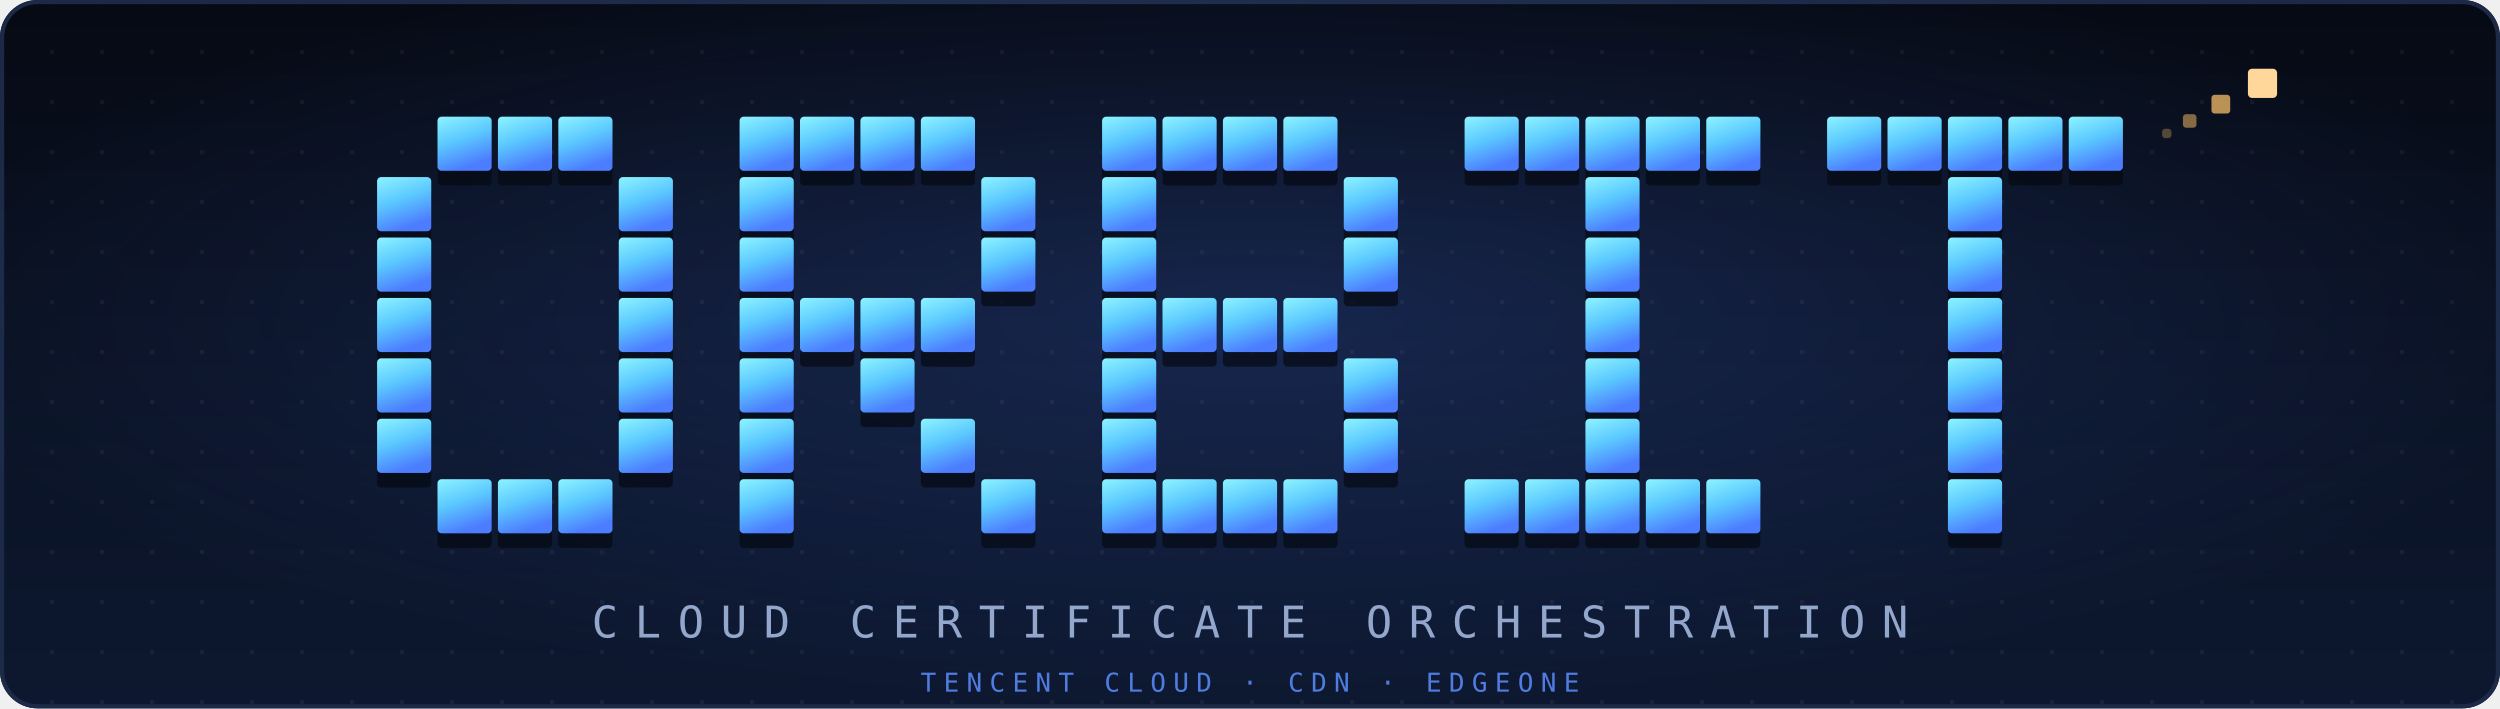
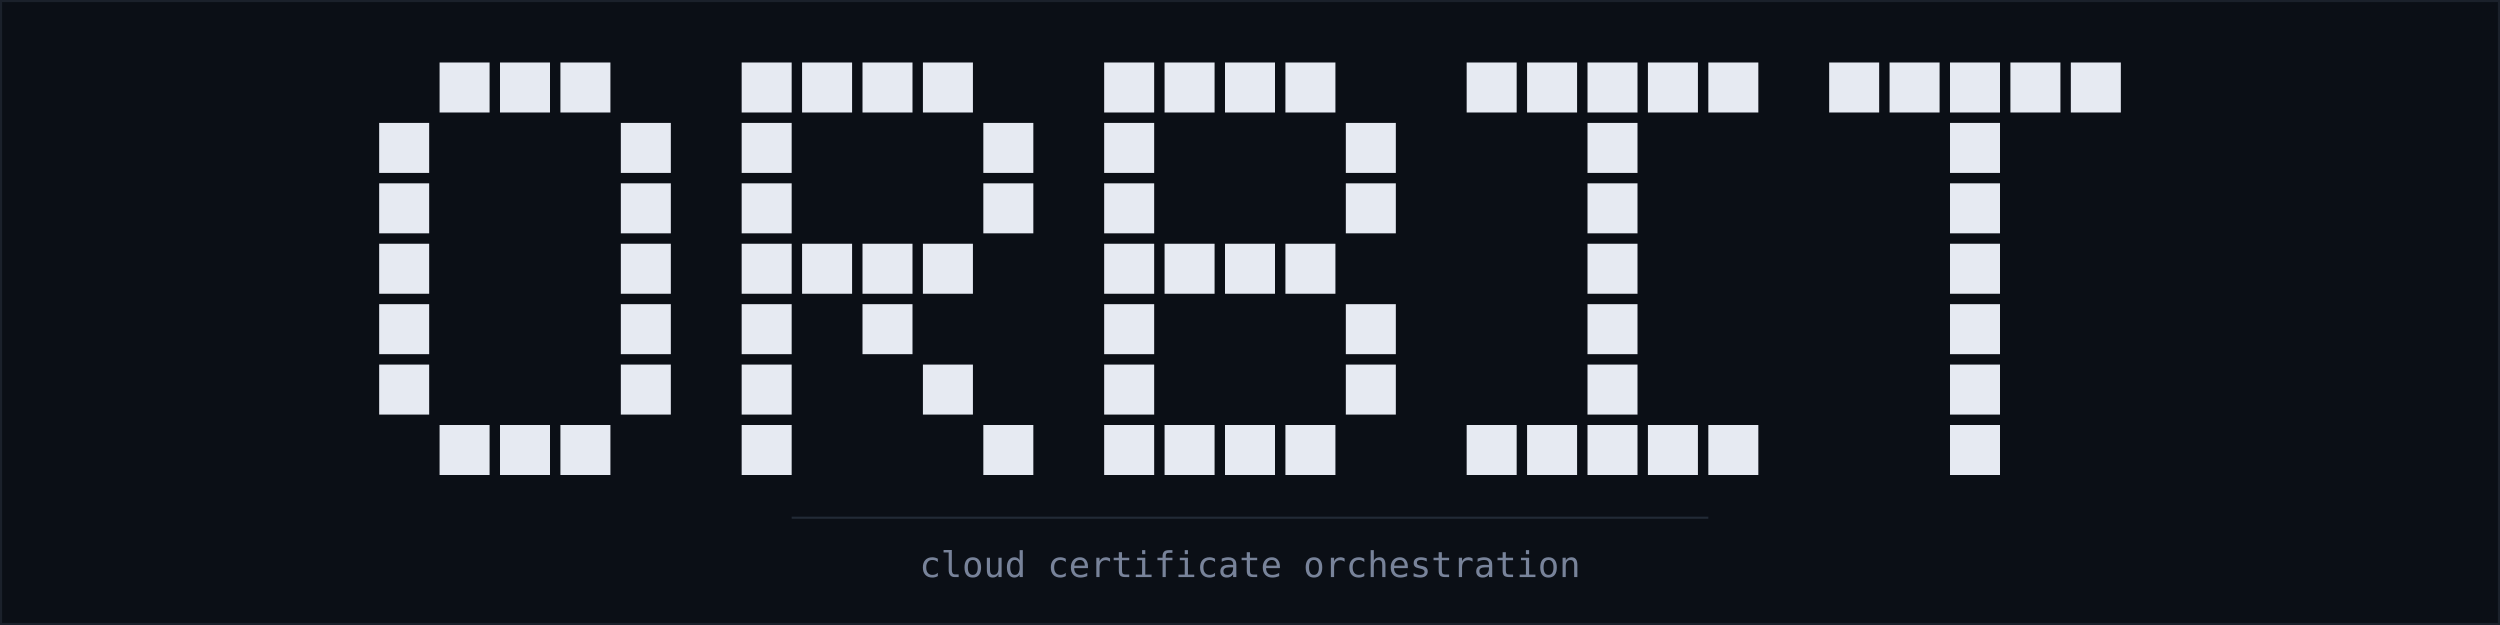
- <svg xmlns="http://www.w3.org/2000/svg" viewBox="0 0 1200 340" width="1200" height="340" role="img" aria-label="Orbit — cloud certificate orchestration">
-   <defs>
-     <linearGradient id="bg" x1="0" y1="0" x2="0" y2="1">
-       <stop offset="0" stop-color="#060A14" />
-       <stop offset="0.55" stop-color="#0A1224" />
-       <stop offset="1" stop-color="#0D1830" />
-     </linearGradient>
-     <linearGradient id="ink" x1="0" y1="0" x2="0.35" y2="1">
-       <stop offset="0" stop-color="#8DF3FF" />
-       <stop offset="0.5" stop-color="#5BC8FF" />
-       <stop offset="1" stop-color="#4C7DFF" />
-     </linearGradient>
-     <radialGradient id="glow" cx="0.5" cy="0.45" r="0.55">
-       <stop offset="0" stop-color="#4C7DFF" stop-opacity="0.20" />
-       <stop offset="1" stop-color="#4C7DFF" stop-opacity="0" />
-     </radialGradient>
-     <pattern id="dots" width="24" height="24" patternUnits="userSpaceOnUse">
-       <rect width="2" height="2" fill="#FFFFFF" fill-opacity="0.05" />
-     </pattern>
-   </defs>
-   <rect width="1200" height="340" rx="18" fill="url(#bg)" />
-   <rect width="1200" height="340" rx="18" fill="url(#dots)" />
-   <rect x="1" y="1" width="1198" height="338" rx="17" fill="none" stroke="#1C2A47" stroke-width="2" />
-   <rect width="1200" height="340" rx="18" fill="url(#glow)" />
-   <rect x="1061.5" y="45.5" width="9" height="9" rx="1.5" fill="#FFC46B" fill-opacity="0.72" />
-   <rect x="1047.8" y="54.8" width="6.5" height="6.5" rx="1.5" fill="#FFC46B" fill-opacity="0.5" />
-   <rect x="1037.8" y="61.8" width="4.5" height="4.5" rx="1.5" fill="#FFC46B" fill-opacity="0.3" />
-   <rect x="1079.0" y="33.0" width="14" height="14" rx="2" fill="#FFD79A" />
-   <g fill="#050912" fill-opacity="0.7">
-     <rect x="210" y="63" width="26" height="26" rx="2" />
-     <rect x="239" y="63" width="26" height="26" rx="2" />
-     <rect x="268" y="63" width="26" height="26" rx="2" />
-     <rect x="355" y="63" width="26" height="26" rx="2" />
-     <rect x="384" y="63" width="26" height="26" rx="2" />
-     <rect x="413" y="63" width="26" height="26" rx="2" />
-     <rect x="442" y="63" width="26" height="26" rx="2" />
-     <rect x="529" y="63" width="26" height="26" rx="2" />
-     <rect x="558" y="63" width="26" height="26" rx="2" />
-     <rect x="587" y="63" width="26" height="26" rx="2" />
-     <rect x="616" y="63" width="26" height="26" rx="2" />
-     <rect x="703" y="63" width="26" height="26" rx="2" />
-     <rect x="732" y="63" width="26" height="26" rx="2" />
-     <rect x="761" y="63" width="26" height="26" rx="2" />
-     <rect x="790" y="63" width="26" height="26" rx="2" />
-     <rect x="819" y="63" width="26" height="26" rx="2" />
-     <rect x="877" y="63" width="26" height="26" rx="2" />
-     <rect x="906" y="63" width="26" height="26" rx="2" />
-     <rect x="935" y="63" width="26" height="26" rx="2" />
-     <rect x="964" y="63" width="26" height="26" rx="2" />
-     <rect x="993" y="63" width="26" height="26" rx="2" />
-     <rect x="181" y="92" width="26" height="26" rx="2" />
-     <rect x="297" y="92" width="26" height="26" rx="2" />
-     <rect x="355" y="92" width="26" height="26" rx="2" />
-     <rect x="471" y="92" width="26" height="26" rx="2" />
-     <rect x="529" y="92" width="26" height="26" rx="2" />
-     <rect x="645" y="92" width="26" height="26" rx="2" />
-     <rect x="761" y="92" width="26" height="26" rx="2" />
-     <rect x="935" y="92" width="26" height="26" rx="2" />
-     <rect x="181" y="121" width="26" height="26" rx="2" />
-     <rect x="297" y="121" width="26" height="26" rx="2" />
-     <rect x="355" y="121" width="26" height="26" rx="2" />
-     <rect x="471" y="121" width="26" height="26" rx="2" />
-     <rect x="529" y="121" width="26" height="26" rx="2" />
-     <rect x="645" y="121" width="26" height="26" rx="2" />
-     <rect x="761" y="121" width="26" height="26" rx="2" />
-     <rect x="935" y="121" width="26" height="26" rx="2" />
-     <rect x="181" y="150" width="26" height="26" rx="2" />
-     <rect x="297" y="150" width="26" height="26" rx="2" />
-     <rect x="355" y="150" width="26" height="26" rx="2" />
-     <rect x="384" y="150" width="26" height="26" rx="2" />
-     <rect x="413" y="150" width="26" height="26" rx="2" />
-     <rect x="442" y="150" width="26" height="26" rx="2" />
-     <rect x="529" y="150" width="26" height="26" rx="2" />
-     <rect x="558" y="150" width="26" height="26" rx="2" />
-     <rect x="587" y="150" width="26" height="26" rx="2" />
-     <rect x="616" y="150" width="26" height="26" rx="2" />
-     <rect x="761" y="150" width="26" height="26" rx="2" />
-     <rect x="935" y="150" width="26" height="26" rx="2" />
-     <rect x="181" y="179" width="26" height="26" rx="2" />
-     <rect x="297" y="179" width="26" height="26" rx="2" />
-     <rect x="355" y="179" width="26" height="26" rx="2" />
-     <rect x="413" y="179" width="26" height="26" rx="2" />
-     <rect x="529" y="179" width="26" height="26" rx="2" />
-     <rect x="645" y="179" width="26" height="26" rx="2" />
-     <rect x="761" y="179" width="26" height="26" rx="2" />
-     <rect x="935" y="179" width="26" height="26" rx="2" />
-     <rect x="181" y="208" width="26" height="26" rx="2" />
-     <rect x="297" y="208" width="26" height="26" rx="2" />
-     <rect x="355" y="208" width="26" height="26" rx="2" />
-     <rect x="442" y="208" width="26" height="26" rx="2" />
-     <rect x="529" y="208" width="26" height="26" rx="2" />
-     <rect x="645" y="208" width="26" height="26" rx="2" />
-     <rect x="761" y="208" width="26" height="26" rx="2" />
-     <rect x="935" y="208" width="26" height="26" rx="2" />
-     <rect x="210" y="237" width="26" height="26" rx="2" />
-     <rect x="239" y="237" width="26" height="26" rx="2" />
-     <rect x="268" y="237" width="26" height="26" rx="2" />
-     <rect x="355" y="237" width="26" height="26" rx="2" />
-     <rect x="471" y="237" width="26" height="26" rx="2" />
-     <rect x="529" y="237" width="26" height="26" rx="2" />
-     <rect x="558" y="237" width="26" height="26" rx="2" />
-     <rect x="587" y="237" width="26" height="26" rx="2" />
-     <rect x="616" y="237" width="26" height="26" rx="2" />
-     <rect x="703" y="237" width="26" height="26" rx="2" />
-     <rect x="732" y="237" width="26" height="26" rx="2" />
-     <rect x="761" y="237" width="26" height="26" rx="2" />
-     <rect x="790" y="237" width="26" height="26" rx="2" />
-     <rect x="819" y="237" width="26" height="26" rx="2" />
-     <rect x="935" y="237" width="26" height="26" rx="2" />
+ <svg xmlns="http://www.w3.org/2000/svg" viewBox="0 0 1200 300" width="1200" height="300" role="img" aria-label="Orbit — cloud certificate orchestration">
+   <rect width="1200" height="300" fill="#0B0F16" />
+   <rect x="0.5" y="0.5" width="1199" height="299" fill="none" stroke="#1B212B" stroke-width="1" />
+   <g id="wordmark" fill="#E6EAF2">
+     <rect x="211" y="30" width="24" height="24" />
+     <rect x="240" y="30" width="24" height="24" />
+     <rect x="269" y="30" width="24" height="24" />
+     <rect x="356" y="30" width="24" height="24" />
+     <rect x="385" y="30" width="24" height="24" />
+     <rect x="414" y="30" width="24" height="24" />
+     <rect x="443" y="30" width="24" height="24" />
+     <rect x="530" y="30" width="24" height="24" />
+     <rect x="559" y="30" width="24" height="24" />
+     <rect x="588" y="30" width="24" height="24" />
+     <rect x="617" y="30" width="24" height="24" />
+     <rect x="704" y="30" width="24" height="24" />
+     <rect x="733" y="30" width="24" height="24" />
+     <rect x="762" y="30" width="24" height="24" />
+     <rect x="791" y="30" width="24" height="24" />
+     <rect x="820" y="30" width="24" height="24" />
+     <rect x="878" y="30" width="24" height="24" />
+     <rect x="907" y="30" width="24" height="24" />
+     <rect x="936" y="30" width="24" height="24" />
+     <rect x="965" y="30" width="24" height="24" />
+     <rect x="994" y="30" width="24" height="24" />
+     <rect x="182" y="59" width="24" height="24" />
+     <rect x="298" y="59" width="24" height="24" />
+     <rect x="356" y="59" width="24" height="24" />
+     <rect x="472" y="59" width="24" height="24" />
+     <rect x="530" y="59" width="24" height="24" />
+     <rect x="646" y="59" width="24" height="24" />
+     <rect x="762" y="59" width="24" height="24" />
+     <rect x="936" y="59" width="24" height="24" />
+     <rect x="182" y="88" width="24" height="24" />
+     <rect x="298" y="88" width="24" height="24" />
+     <rect x="356" y="88" width="24" height="24" />
+     <rect x="472" y="88" width="24" height="24" />
+     <rect x="530" y="88" width="24" height="24" />
+     <rect x="646" y="88" width="24" height="24" />
+     <rect x="762" y="88" width="24" height="24" />
+     <rect x="936" y="88" width="24" height="24" />
+     <rect x="182" y="117" width="24" height="24" />
+     <rect x="298" y="117" width="24" height="24" />
+     <rect x="356" y="117" width="24" height="24" />
+     <rect x="385" y="117" width="24" height="24" />
+     <rect x="414" y="117" width="24" height="24" />
+     <rect x="443" y="117" width="24" height="24" />
+     <rect x="530" y="117" width="24" height="24" />
+     <rect x="559" y="117" width="24" height="24" />
+     <rect x="588" y="117" width="24" height="24" />
+     <rect x="617" y="117" width="24" height="24" />
+     <rect x="762" y="117" width="24" height="24" />
+     <rect x="936" y="117" width="24" height="24" />
+     <rect x="182" y="146" width="24" height="24" />
+     <rect x="298" y="146" width="24" height="24" />
+     <rect x="356" y="146" width="24" height="24" />
+     <rect x="414" y="146" width="24" height="24" />
+     <rect x="530" y="146" width="24" height="24" />
+     <rect x="646" y="146" width="24" height="24" />
+     <rect x="762" y="146" width="24" height="24" />
+     <rect x="936" y="146" width="24" height="24" />
+     <rect x="182" y="175" width="24" height="24" />
+     <rect x="298" y="175" width="24" height="24" />
+     <rect x="356" y="175" width="24" height="24" />
+     <rect x="443" y="175" width="24" height="24" />
+     <rect x="530" y="175" width="24" height="24" />
+     <rect x="646" y="175" width="24" height="24" />
+     <rect x="762" y="175" width="24" height="24" />
+     <rect x="936" y="175" width="24" height="24" />
+     <rect x="211" y="204" width="24" height="24" />
+     <rect x="240" y="204" width="24" height="24" />
+     <rect x="269" y="204" width="24" height="24" />
+     <rect x="356" y="204" width="24" height="24" />
+     <rect x="472" y="204" width="24" height="24" />
+     <rect x="530" y="204" width="24" height="24" />
+     <rect x="559" y="204" width="24" height="24" />
+     <rect x="588" y="204" width="24" height="24" />
+     <rect x="617" y="204" width="24" height="24" />
+     <rect x="704" y="204" width="24" height="24" />
+     <rect x="733" y="204" width="24" height="24" />
+     <rect x="762" y="204" width="24" height="24" />
+     <rect x="791" y="204" width="24" height="24" />
+     <rect x="820" y="204" width="24" height="24" />
+     <rect x="936" y="204" width="24" height="24" />
  </g>
-   <g id="wordmark" fill="url(#ink)">
-     <rect x="210" y="56" width="26" height="26" rx="2" />
-     <rect x="239" y="56" width="26" height="26" rx="2" />
-     <rect x="268" y="56" width="26" height="26" rx="2" />
-     <rect x="355" y="56" width="26" height="26" rx="2" />
-     <rect x="384" y="56" width="26" height="26" rx="2" />
-     <rect x="413" y="56" width="26" height="26" rx="2" />
-     <rect x="442" y="56" width="26" height="26" rx="2" />
-     <rect x="529" y="56" width="26" height="26" rx="2" />
-     <rect x="558" y="56" width="26" height="26" rx="2" />
-     <rect x="587" y="56" width="26" height="26" rx="2" />
-     <rect x="616" y="56" width="26" height="26" rx="2" />
-     <rect x="703" y="56" width="26" height="26" rx="2" />
-     <rect x="732" y="56" width="26" height="26" rx="2" />
-     <rect x="761" y="56" width="26" height="26" rx="2" />
-     <rect x="790" y="56" width="26" height="26" rx="2" />
-     <rect x="819" y="56" width="26" height="26" rx="2" />
-     <rect x="877" y="56" width="26" height="26" rx="2" />
-     <rect x="906" y="56" width="26" height="26" rx="2" />
-     <rect x="935" y="56" width="26" height="26" rx="2" />
-     <rect x="964" y="56" width="26" height="26" rx="2" />
-     <rect x="993" y="56" width="26" height="26" rx="2" />
-     <rect x="181" y="85" width="26" height="26" rx="2" />
-     <rect x="297" y="85" width="26" height="26" rx="2" />
-     <rect x="355" y="85" width="26" height="26" rx="2" />
-     <rect x="471" y="85" width="26" height="26" rx="2" />
-     <rect x="529" y="85" width="26" height="26" rx="2" />
-     <rect x="645" y="85" width="26" height="26" rx="2" />
-     <rect x="761" y="85" width="26" height="26" rx="2" />
-     <rect x="935" y="85" width="26" height="26" rx="2" />
-     <rect x="181" y="114" width="26" height="26" rx="2" />
-     <rect x="297" y="114" width="26" height="26" rx="2" />
-     <rect x="355" y="114" width="26" height="26" rx="2" />
-     <rect x="471" y="114" width="26" height="26" rx="2" />
-     <rect x="529" y="114" width="26" height="26" rx="2" />
-     <rect x="645" y="114" width="26" height="26" rx="2" />
-     <rect x="761" y="114" width="26" height="26" rx="2" />
-     <rect x="935" y="114" width="26" height="26" rx="2" />
-     <rect x="181" y="143" width="26" height="26" rx="2" />
-     <rect x="297" y="143" width="26" height="26" rx="2" />
-     <rect x="355" y="143" width="26" height="26" rx="2" />
-     <rect x="384" y="143" width="26" height="26" rx="2" />
-     <rect x="413" y="143" width="26" height="26" rx="2" />
-     <rect x="442" y="143" width="26" height="26" rx="2" />
-     <rect x="529" y="143" width="26" height="26" rx="2" />
-     <rect x="558" y="143" width="26" height="26" rx="2" />
-     <rect x="587" y="143" width="26" height="26" rx="2" />
-     <rect x="616" y="143" width="26" height="26" rx="2" />
-     <rect x="761" y="143" width="26" height="26" rx="2" />
-     <rect x="935" y="143" width="26" height="26" rx="2" />
-     <rect x="181" y="172" width="26" height="26" rx="2" />
-     <rect x="297" y="172" width="26" height="26" rx="2" />
-     <rect x="355" y="172" width="26" height="26" rx="2" />
-     <rect x="413" y="172" width="26" height="26" rx="2" />
-     <rect x="529" y="172" width="26" height="26" rx="2" />
-     <rect x="645" y="172" width="26" height="26" rx="2" />
-     <rect x="761" y="172" width="26" height="26" rx="2" />
-     <rect x="935" y="172" width="26" height="26" rx="2" />
-     <rect x="181" y="201" width="26" height="26" rx="2" />
-     <rect x="297" y="201" width="26" height="26" rx="2" />
-     <rect x="355" y="201" width="26" height="26" rx="2" />
-     <rect x="442" y="201" width="26" height="26" rx="2" />
-     <rect x="529" y="201" width="26" height="26" rx="2" />
-     <rect x="645" y="201" width="26" height="26" rx="2" />
-     <rect x="761" y="201" width="26" height="26" rx="2" />
-     <rect x="935" y="201" width="26" height="26" rx="2" />
-     <rect x="210" y="230" width="26" height="26" rx="2" />
-     <rect x="239" y="230" width="26" height="26" rx="2" />
-     <rect x="268" y="230" width="26" height="26" rx="2" />
-     <rect x="355" y="230" width="26" height="26" rx="2" />
-     <rect x="471" y="230" width="26" height="26" rx="2" />
-     <rect x="529" y="230" width="26" height="26" rx="2" />
-     <rect x="558" y="230" width="26" height="26" rx="2" />
-     <rect x="587" y="230" width="26" height="26" rx="2" />
-     <rect x="616" y="230" width="26" height="26" rx="2" />
-     <rect x="703" y="230" width="26" height="26" rx="2" />
-     <rect x="732" y="230" width="26" height="26" rx="2" />
-     <rect x="761" y="230" width="26" height="26" rx="2" />
-     <rect x="790" y="230" width="26" height="26" rx="2" />
-     <rect x="819" y="230" width="26" height="26" rx="2" />
-     <rect x="935" y="230" width="26" height="26" rx="2" />
-   </g>
-   <text x="600" y="306" text-anchor="middle" fill="#93A7CC" font-family="ui-monospace, SFMono-Regular, Menlo, Consolas, monospace" font-size="21" letter-spacing="8">CLOUD CERTIFICATE ORCHESTRATION</text>
-   <text x="600" y="332" text-anchor="middle" fill="#5B8DFF" fill-opacity="0.85" font-family="ui-monospace, SFMono-Regular, Menlo, Consolas, monospace" font-size="12.5" letter-spacing="3.5">TENCENT CLOUD · CDN · EDGEONE</text>
+   <rect x="380" y="248" width="440" height="1" fill="#222A36" />
+   <text x="600" y="277" text-anchor="middle" fill="#78839A" font-family="ui-monospace, SFMono-Regular, Menlo, Consolas, monospace" font-size="17">cloud certificate orchestration</text>
</svg>
